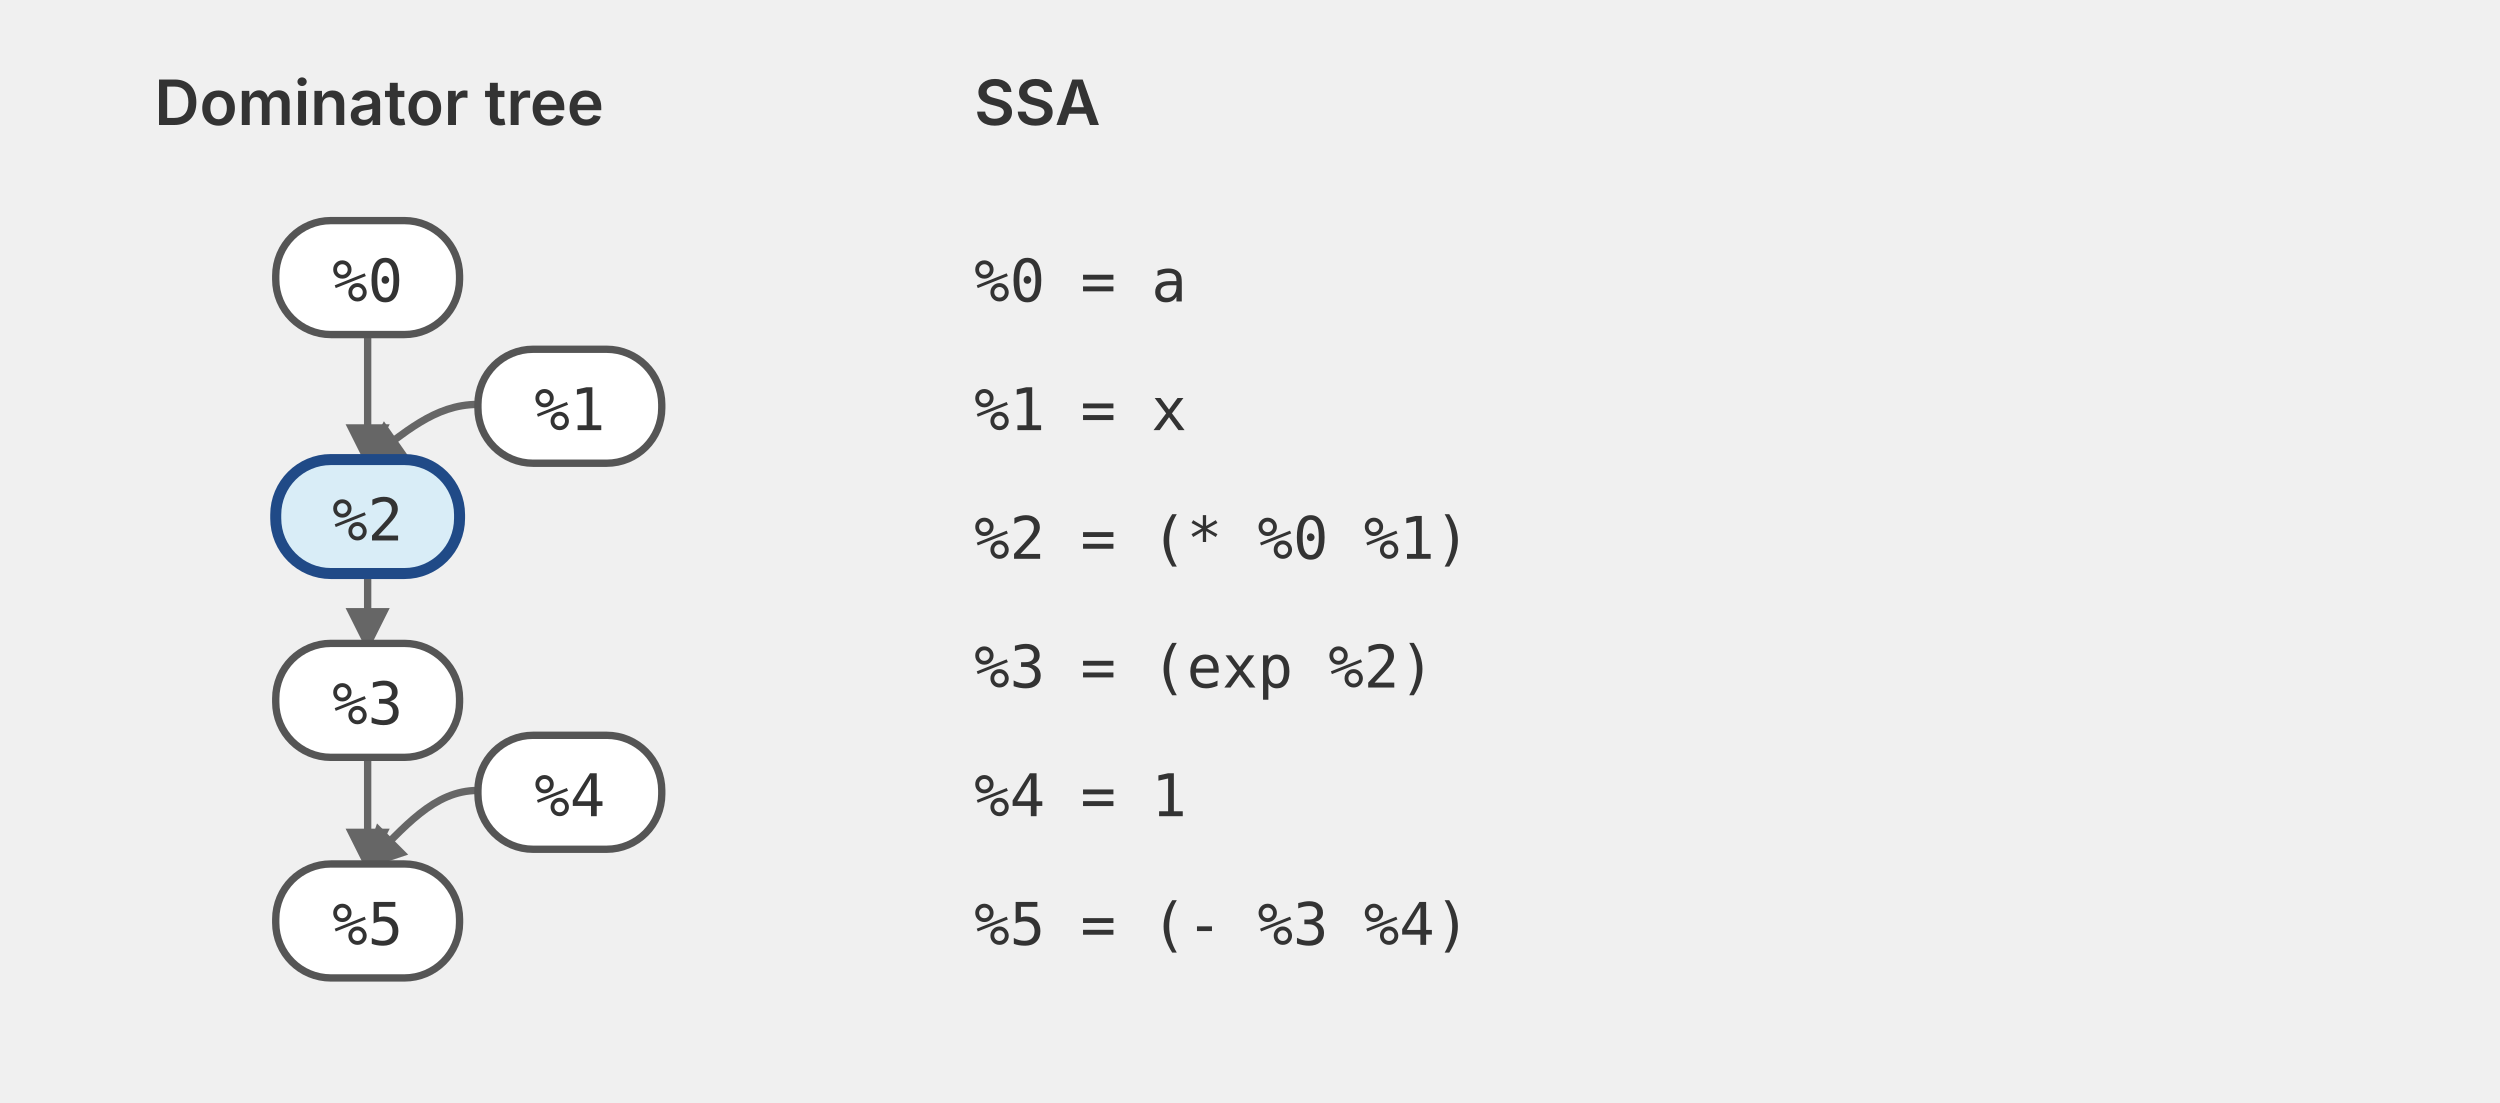
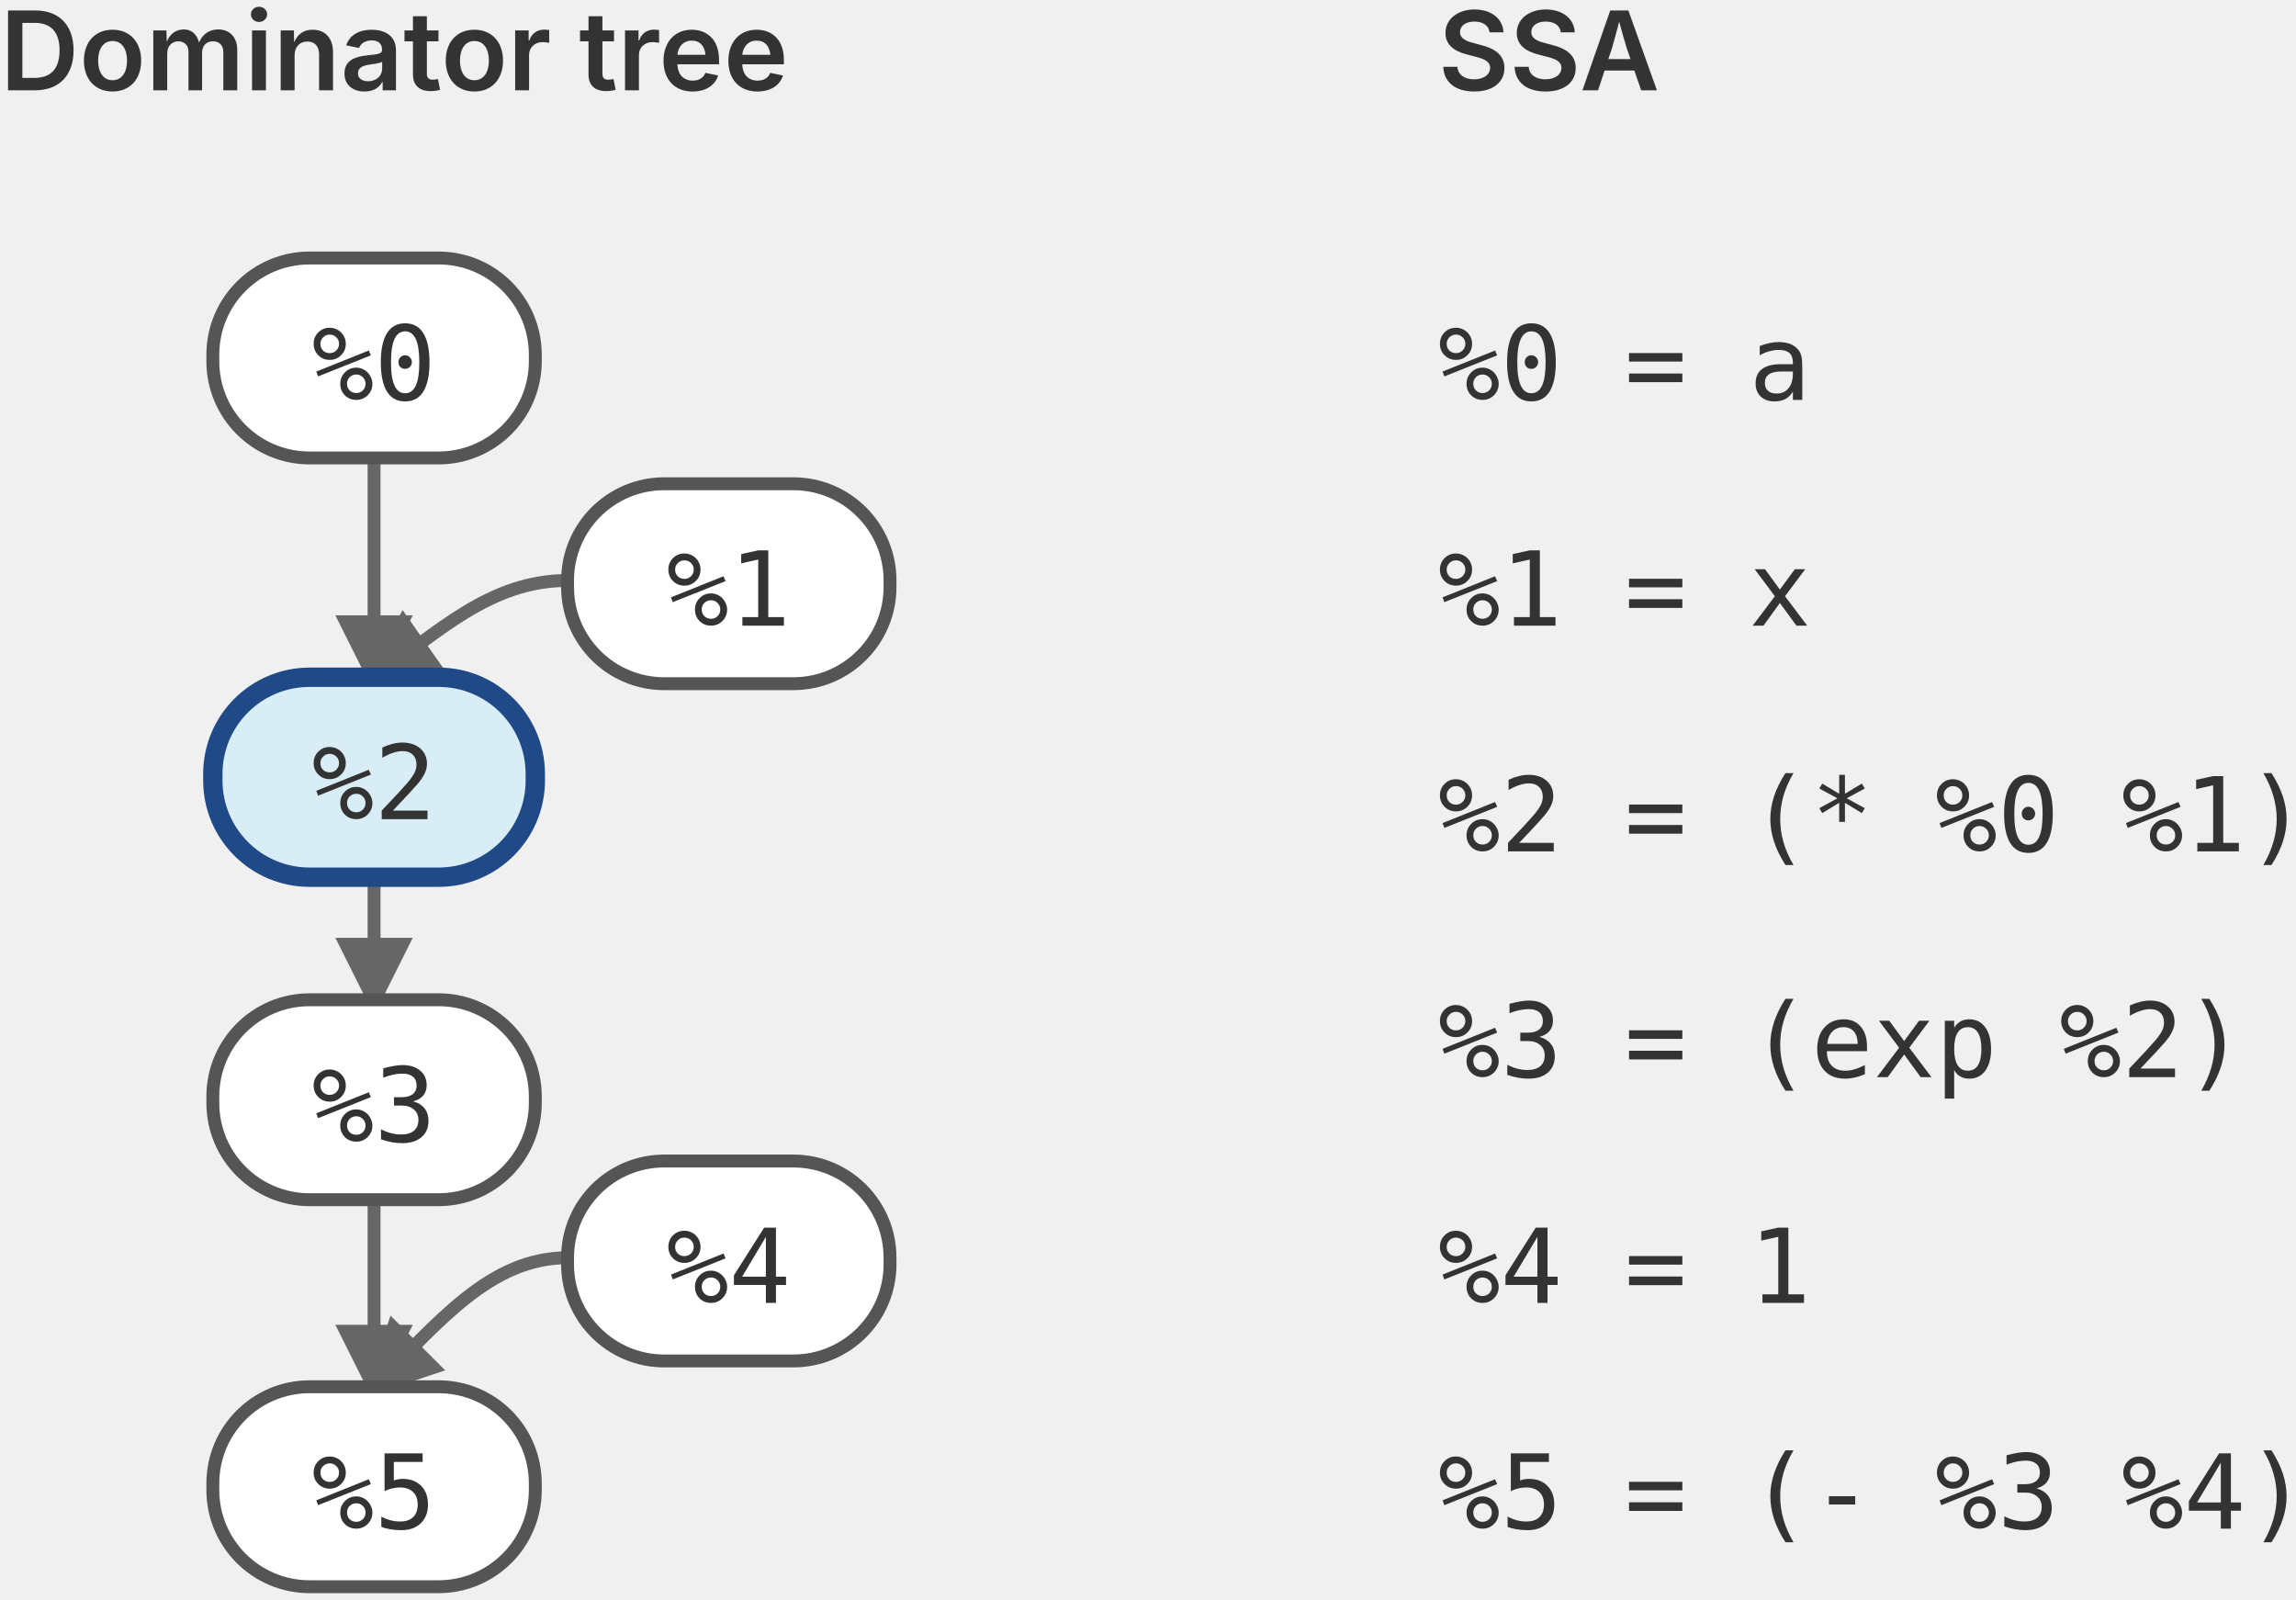
- <svg xmlns="http://www.w3.org/2000/svg" width="680" height="300" viewBox="0 0 680 300" role="img" aria-labelledby="title desc">
+ <svg xmlns="http://www.w3.org/2000/svg" width="356" height="248" viewBox="42 20 356 248" role="img" aria-labelledby="title desc">
  <style>
    text { font-family: -apple-system, BlinkMacSystemFont, "Segoe UI", sans-serif; fill: #333; }
    .heading { font-size: 17px; font-weight: 600; }
    .code { font-family: ui-monospace, SFMono-Regular, Menlo, Consolas, monospace; font-size: 16px; }
    .tree-label { font-family: ui-monospace, SFMono-Regular, Menlo, Consolas, monospace; font-size: 16px; }
    .edge { fill: none; stroke: #666; stroke-width: 2; marker-end: url(#arrow); }
    .node { fill: #fff; stroke: #555; stroke-width: 2; }
    .critical { fill: #d9edf7; stroke: #204a87; stroke-width: 3; }
  </style>
  <defs>
    <marker id="arrow" viewBox="0 0 10 10" refX="8" refY="5" markerWidth="6" markerHeight="6" orient="auto">
      <path d="M 0 0 L 10 5 L 0 10 z" fill="#666" />
    </marker>
  </defs>
  <text x="42" y="34" class="heading">Dominator tree</text>
  <text x="265" y="34" class="heading">SSA</text>
  <path d="M 100 91 C 100 105 100 113 100 125" class="edge" />
  <path d="M 130 110 C 118 110 110 118 100 125" class="edge" />
  <path d="M 100 156 C 100 165 100 168 100 175" class="edge" />
  <path d="M 100 206 C 100 217 100 225 100 235" class="edge" />
  <path d="M 130 215 C 118 215 110 225 100 235" class="edge" />
  <rect x="75" y="60" width="50" height="31" rx="15" class="node" />
  <text x="100" y="82" text-anchor="middle" class="tree-label">%0</text>
  <rect x="130" y="95" width="50" height="31" rx="15" class="node" />
  <text x="155" y="117" text-anchor="middle" class="tree-label">%1</text>
  <rect x="75" y="125" width="50" height="31" rx="15" class="critical" />
  <text x="100" y="147" text-anchor="middle" class="tree-label">%2</text>
  <rect x="75" y="175" width="50" height="31" rx="15" class="node" />
  <text x="100" y="197" text-anchor="middle" class="tree-label">%3</text>
  <rect x="130" y="200" width="50" height="31" rx="15" class="node" />
  <text x="155" y="222" text-anchor="middle" class="tree-label">%4</text>
  <rect x="75" y="235" width="50" height="31" rx="15" class="node" />
  <text x="100" y="257" text-anchor="middle" class="tree-label">%5</text>
  <text x="265" y="82" class="code">%0 = a</text>
  <text x="265" y="117" class="code">%1 = x</text>
  <text x="265" y="152" class="code">%2 = (* %0 %1)</text>
  <text x="265" y="187" class="code">%3 = (exp %2)</text>
  <text x="265" y="222" class="code">%4 = 1</text>
  <text x="265" y="257" class="code">%5 = (- %3 %4)</text>
</svg>
